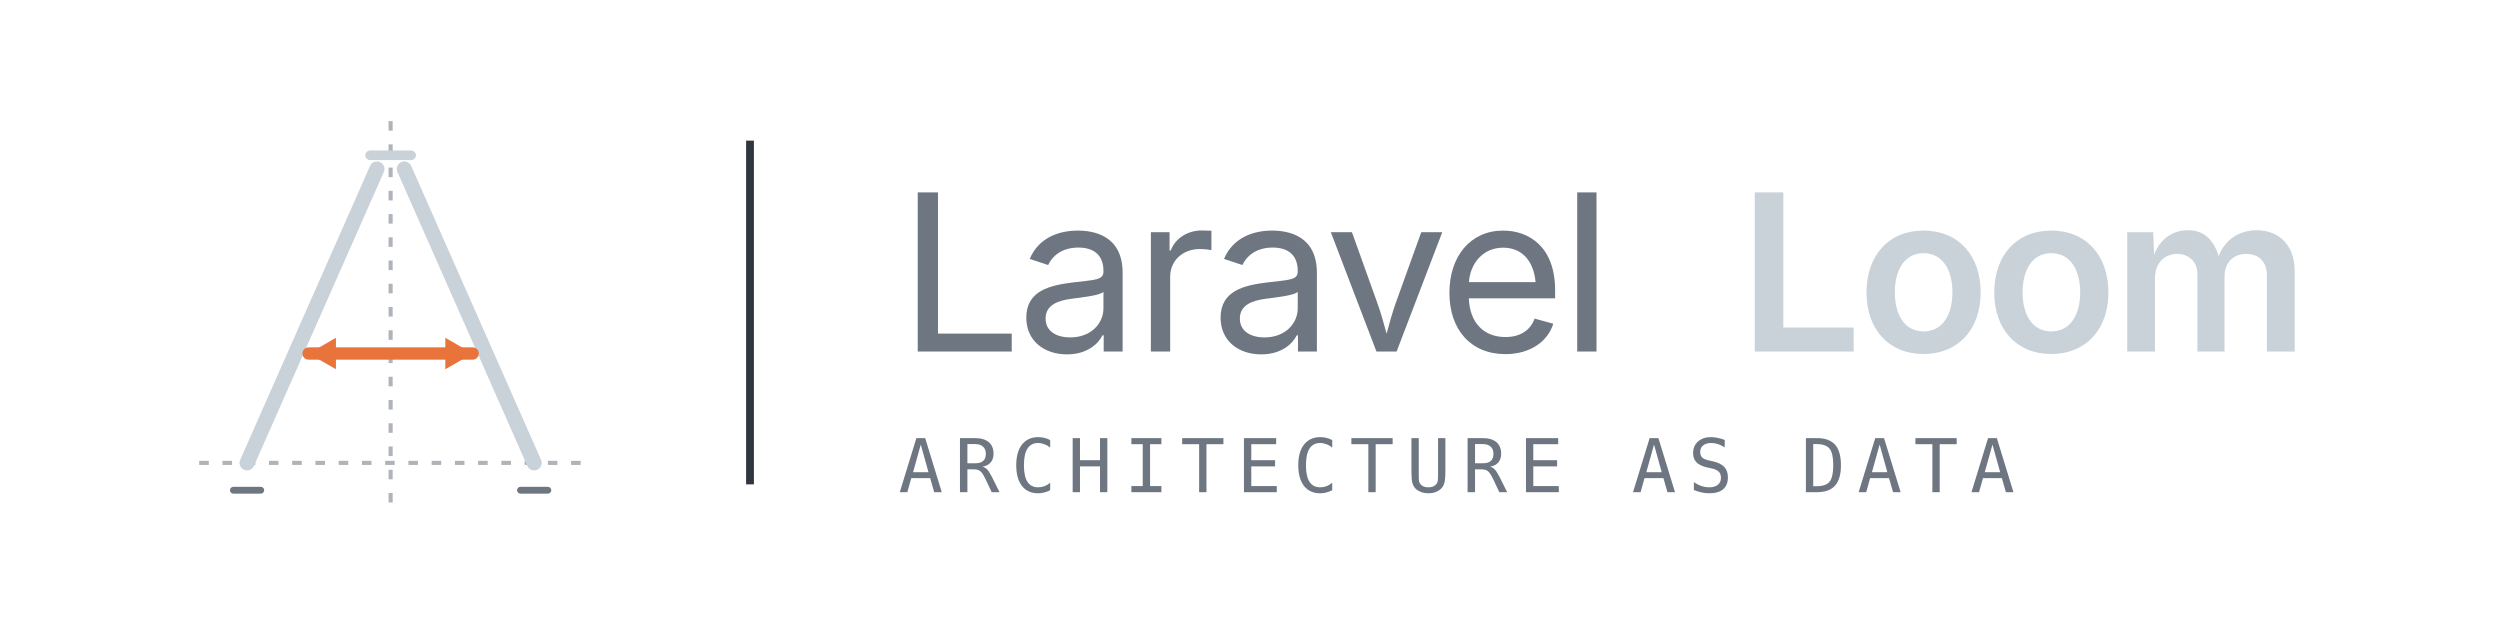
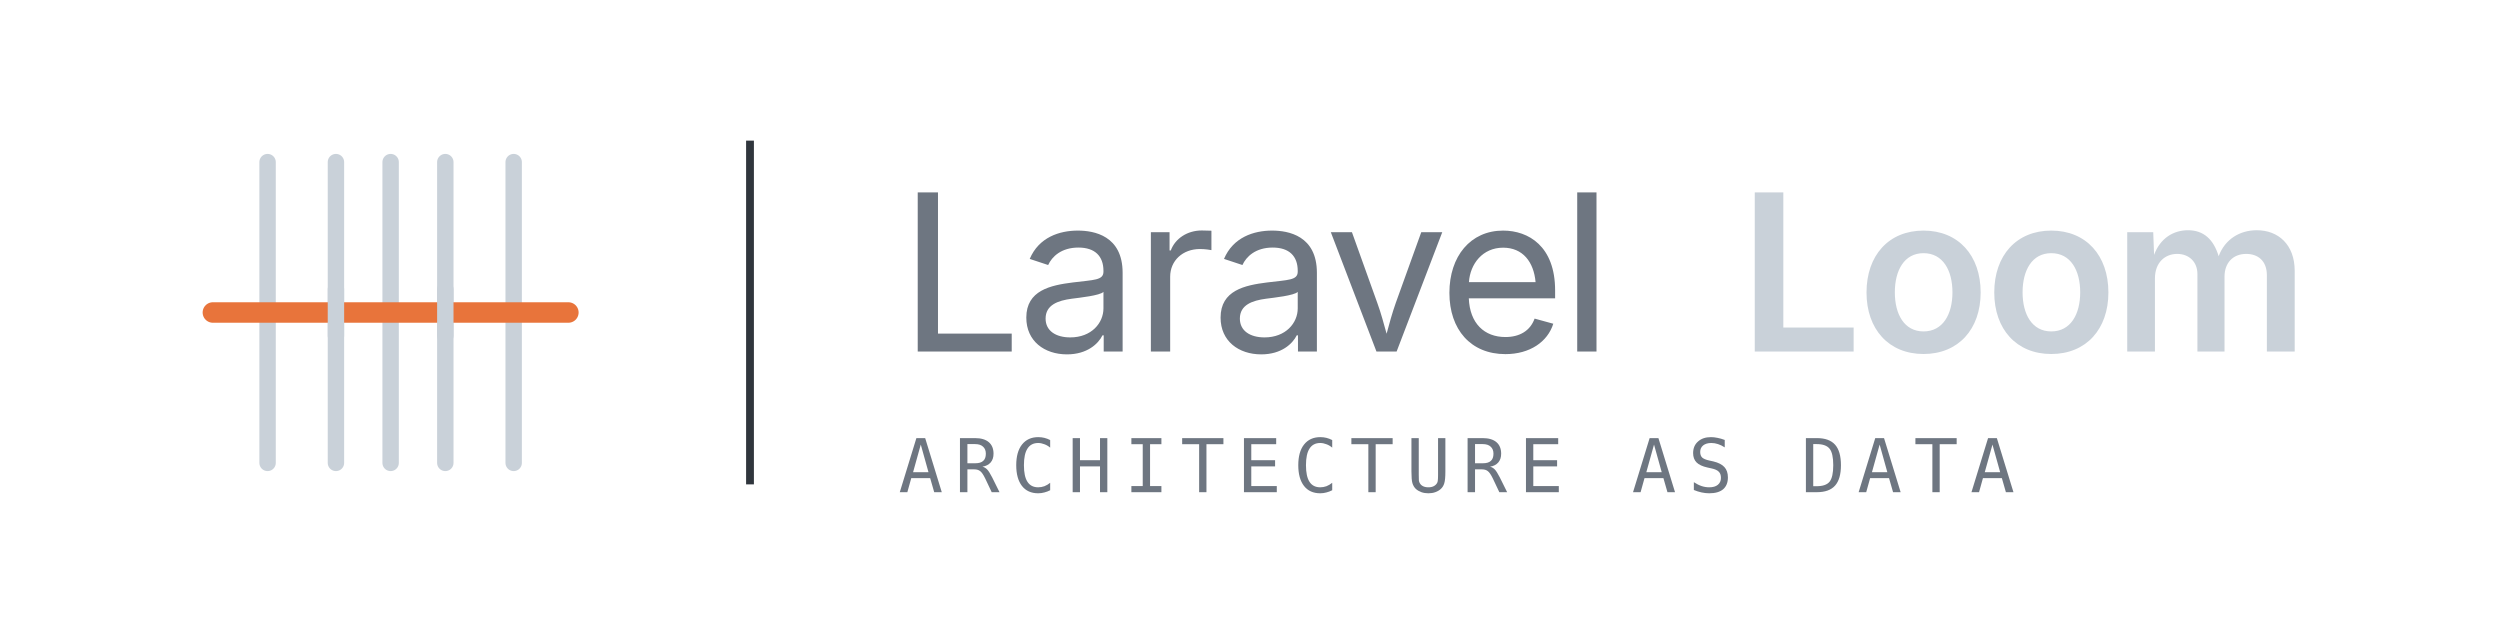
<svg xmlns="http://www.w3.org/2000/svg" viewBox="0 0 320 80" width="320" height="80" role="img" aria-label="Laravel Loom — Architecture as data">
  <g transform="translate(22 12) scale(0.875)">
-     <line x1="32" y1="4" x2="32" y2="60" stroke="#6e7681" stroke-width="0.6" stroke-dasharray="1.4 2" opacity="0.55" />
-     <line x1="4" y1="54" x2="60" y2="54" stroke="#6e7681" stroke-width="0.6" stroke-dasharray="1.4 2" opacity="0.55" />
-     <line x1="11" y1="54" x2="30" y2="11" stroke="#c9d1d9" stroke-width="2.2" stroke-linecap="round" />
-     <line x1="34" y1="11" x2="53" y2="54" stroke="#c9d1d9" stroke-width="2.2" stroke-linecap="round" />
-     <line x1="29" y1="9" x2="35" y2="9" stroke="#c9d1d9" stroke-width="1.4" stroke-linecap="round" />
-     <line x1="9" y1="58" x2="13" y2="58" stroke="#6e7681" stroke-width="1" stroke-linecap="round" />
-     <line x1="51" y1="58" x2="55" y2="58" stroke="#6e7681" stroke-width="1" stroke-linecap="round" />
-     <line x1="20" y1="38" x2="44" y2="38" stroke="#E8743B" stroke-width="1.8" stroke-linecap="round" />
-     <polygon points="20,38 24,35.7 24,40.3" fill="#E8743B" />
-     <polygon points="44,38 40,35.7 40,40.3" fill="#E8743B" />
+     <line x1="14" y1="10" x2="14" y2="54" stroke="#c9d1d9" stroke-width="2.4" stroke-linecap="round" />
+     <line x1="24" y1="10" x2="24" y2="54" stroke="#c9d1d9" stroke-width="2.4" stroke-linecap="round" />
+     <line x1="32" y1="10" x2="32" y2="54" stroke="#c9d1d9" stroke-width="2.4" stroke-linecap="round" />
+     <line x1="40" y1="10" x2="40" y2="54" stroke="#c9d1d9" stroke-width="2.4" stroke-linecap="round" />
+     <line x1="50" y1="10" x2="50" y2="54" stroke="#c9d1d9" stroke-width="2.4" stroke-linecap="round" />
+     <line x1="6" y1="32" x2="58" y2="32" stroke="#E8743B" stroke-width="3" stroke-linecap="round" />
+     <line x1="24" y1="28.6" x2="24" y2="35.4" stroke="#c9d1d9" stroke-width="2.4" stroke-linecap="round" />
+     <line x1="40" y1="28.6" x2="40" y2="35.4" stroke="#c9d1d9" stroke-width="2.4" stroke-linecap="round" />
  </g>
  <line x1="96" y1="18" x2="96" y2="62" stroke="#30363d" stroke-width="1" />
  <g font-family="&quot;Geist&quot;, &quot;Inter&quot;, ui-sans-serif, system-ui, -apple-system, &quot;Segoe UI&quot;, Roboto, sans-serif">
    <text x="115" y="45" font-size="28" font-weight="600" letter-spacing="-0.7" fill="#c9d1d9">
      <tspan font-weight="400" fill="#6e7681">Laravel</tspan>
      <tspan dx="9">Loom</tspan>
    </text>
    <text x="115" y="63" font-family="&quot;JetBrains Mono&quot;, &quot;Fira Code&quot;, &quot;Cascadia Code&quot;, ui-monospace, &quot;SFMono-Regular&quot;, Menlo, Consolas, monospace" font-size="9.5" letter-spacing="1.5" fill="#6e7681">ARCHITECTURE AS DATA</text>
  </g>
</svg>
